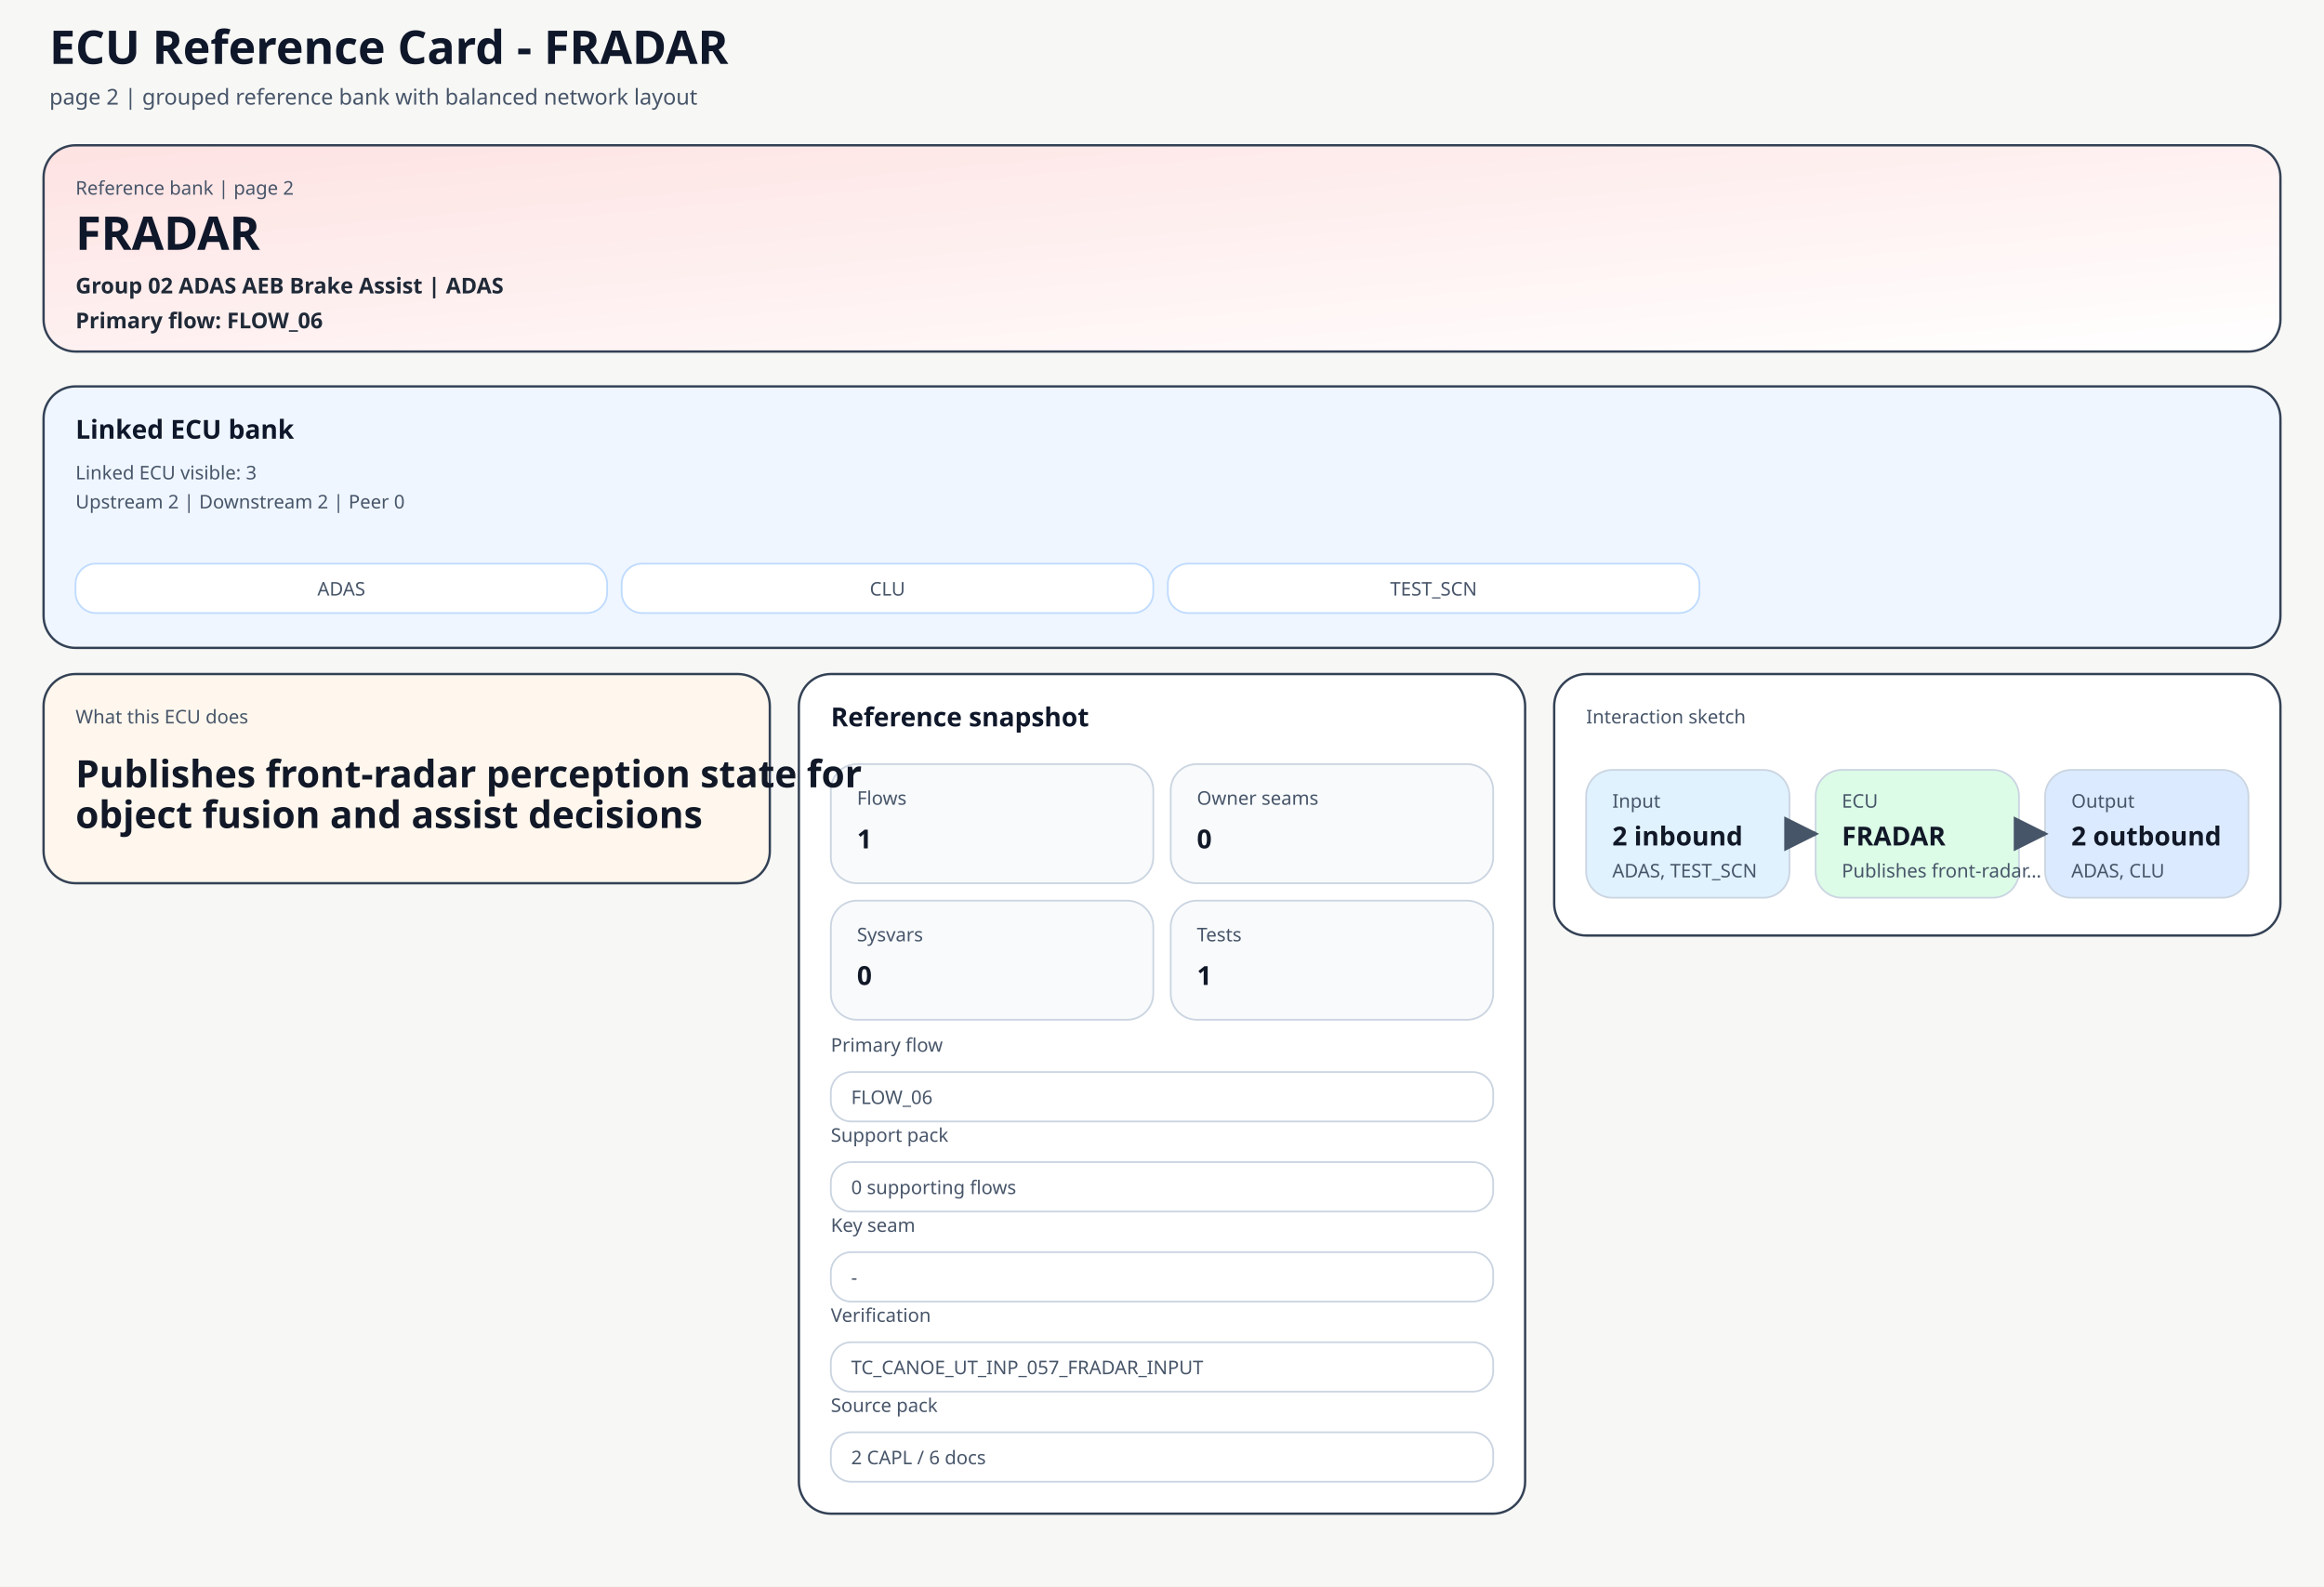
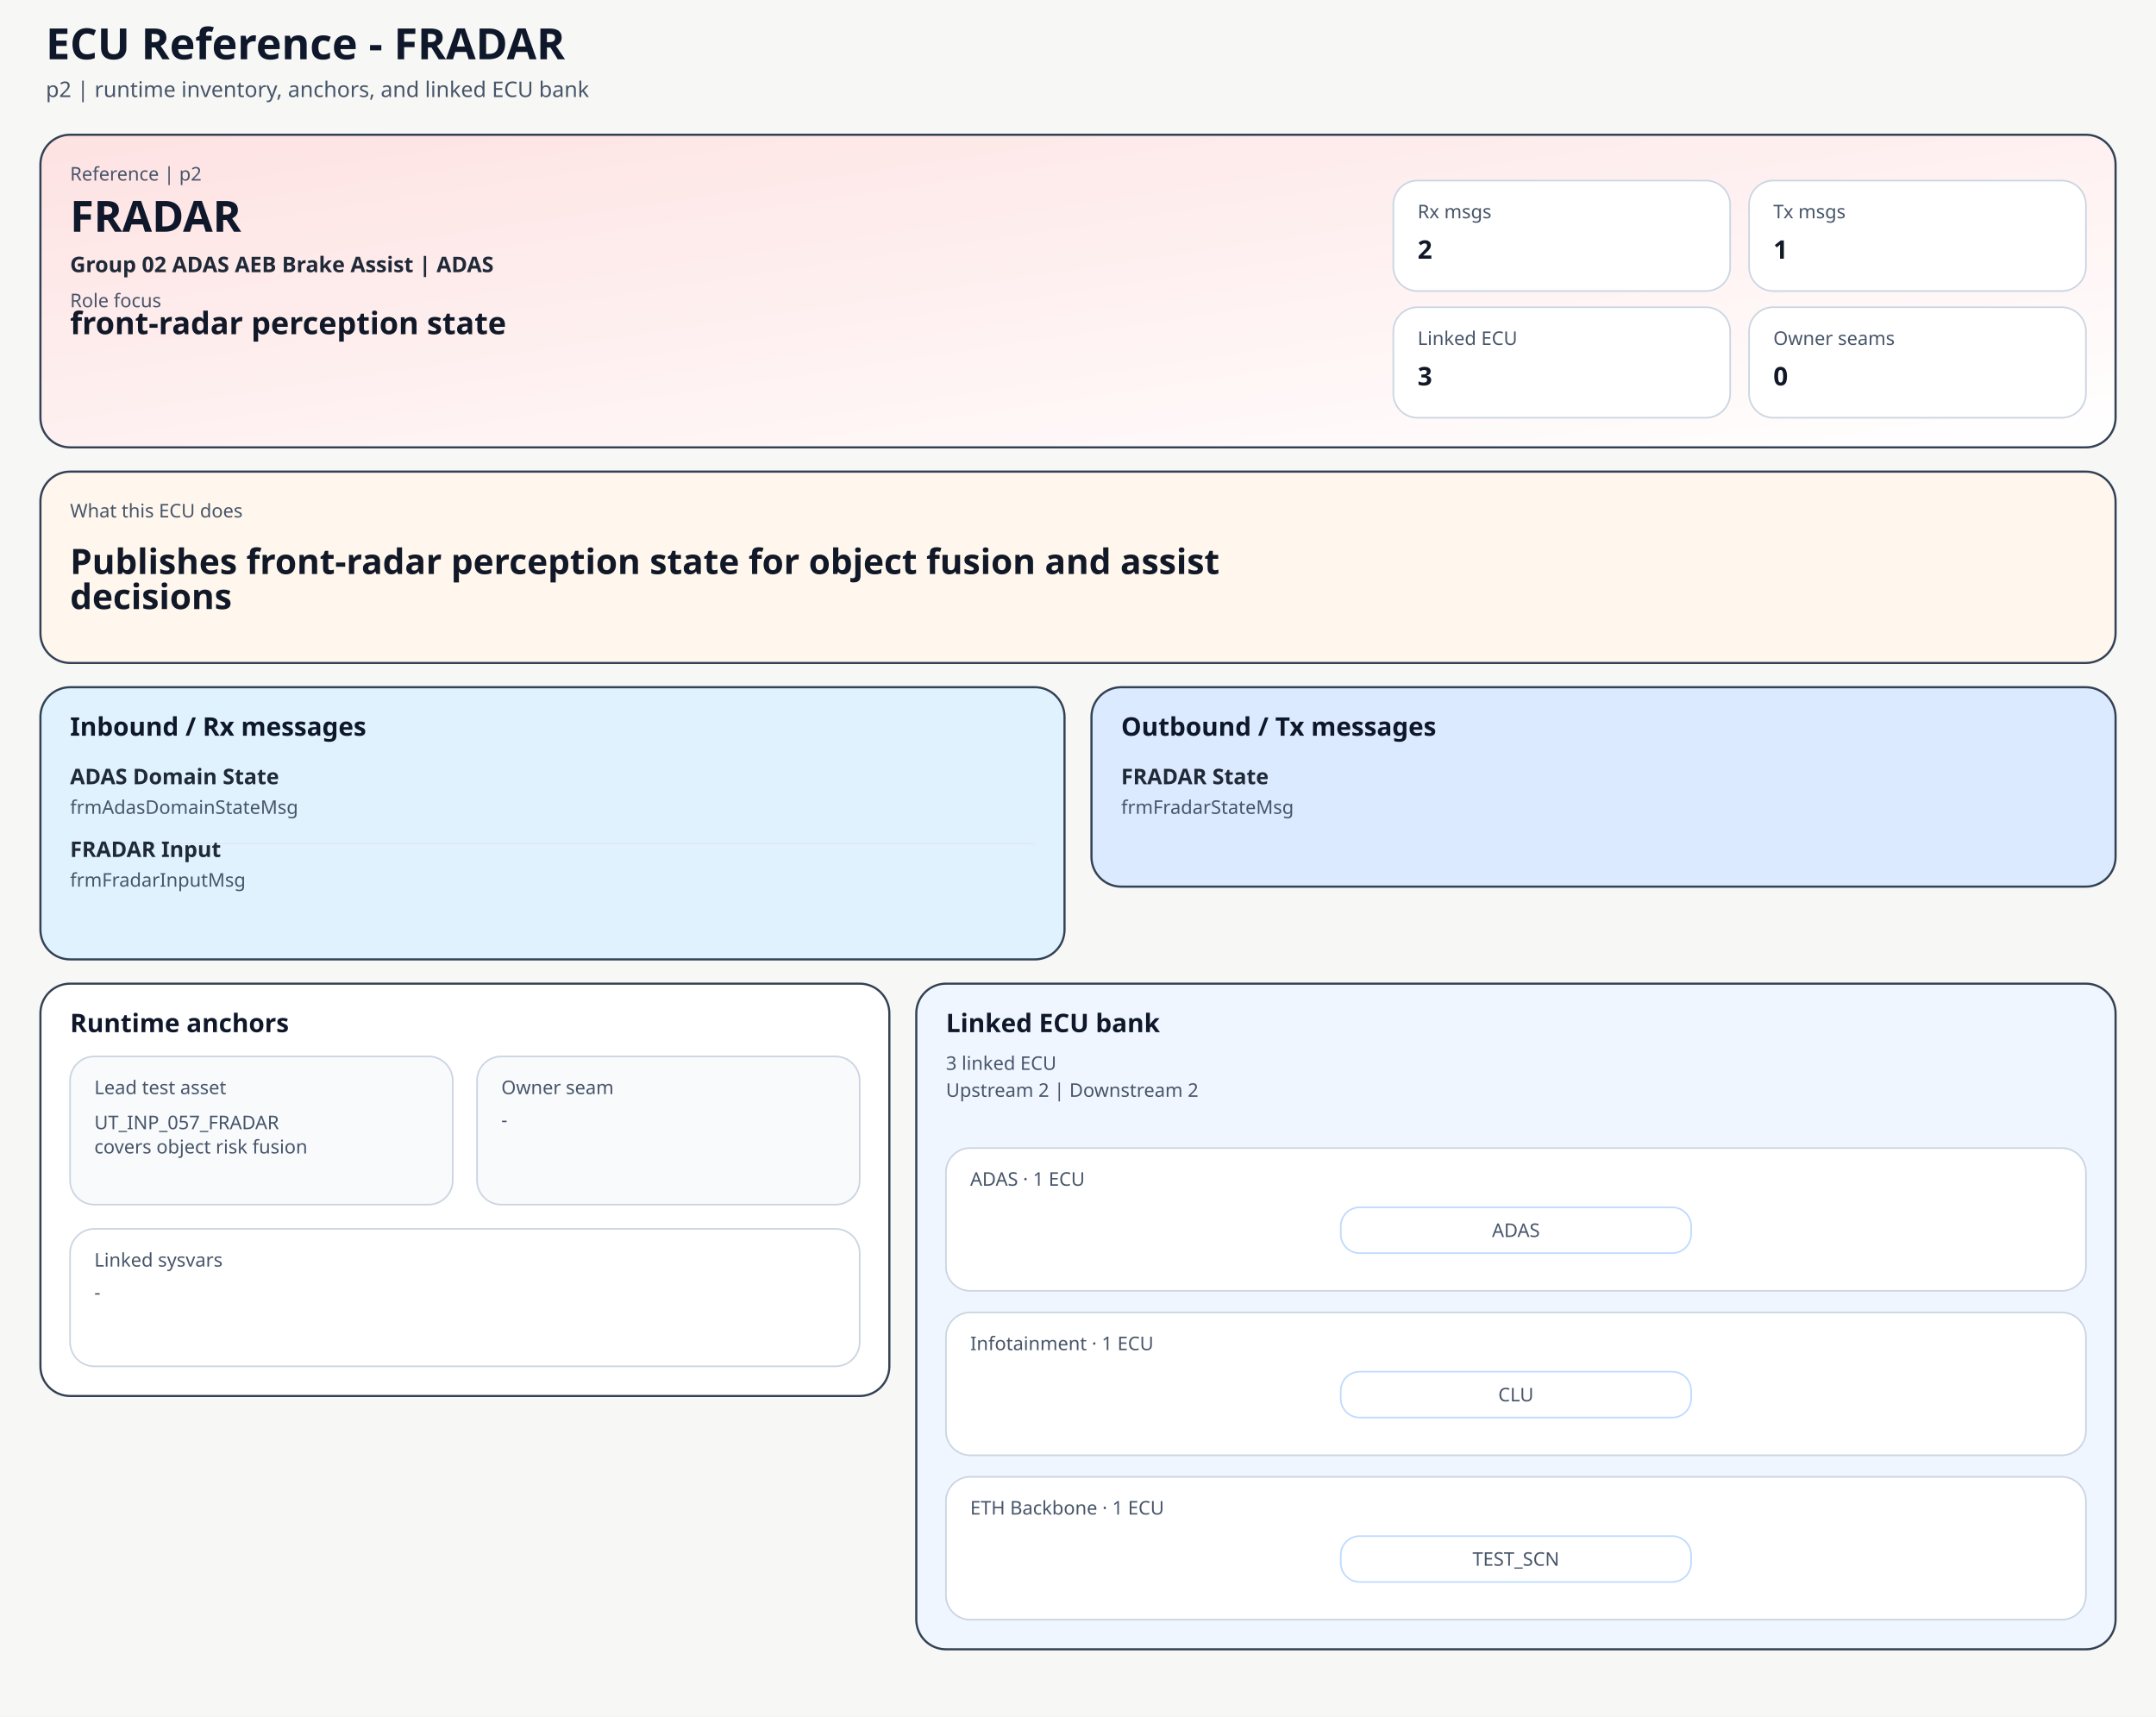
- <svg xmlns="http://www.w3.org/2000/svg" width="1600" height="1092" viewBox="0 0 1600 1092">
+ <svg xmlns="http://www.w3.org/2000/svg" width="1600" height="1274" viewBox="0 0 1600 1274">
  <defs>
    <linearGradient id="heroGradient" x1="0%" y1="0%" x2="100%" y2="100%">
      <stop offset="0%" stop-color="#fee2e2" />
      <stop offset="100%" stop-color="#ffffff" />
    </linearGradient>
    <marker id="arrow" viewBox="0 0 10 10" refX="9" refY="5" markerWidth="8" markerHeight="8" orient="auto-start-reverse">
      <path d="M 0 0 L 10 5 L 0 10 z" fill="#475569" />
    </marker>
  </defs>
  <style>
    .bg { fill: #f7f7f5; }
    .title { font: 700 32px 'Segoe UI', sans-serif; fill: #0f172a; }
-     .sub { font: 500 15px 'Segoe UI', sans-serif; fill: #475569; }
-     .label { font: 700 18px 'Segoe UI', sans-serif; fill: #0f172a; }
-     .text { font: 600 15px 'Segoe UI', sans-serif; fill: #1f2937; }
-     .small { font: 500 13px 'Segoe UI', sans-serif; fill: #475569; }
+     .sub { font: 500 16px 'Segoe UI', sans-serif; fill: #475569; }
+     .label { font: 700 19px 'Segoe UI', sans-serif; fill: #0f172a; }
+     .text { font: 600 16px 'Segoe UI', sans-serif; fill: #1f2937; }
+     .small { font: 500 14px 'Segoe UI', sans-serif; fill: #475569; }
+     .heroRole { font: 700 23px 'Segoe UI', sans-serif; fill: #111827; }
    .statement { font: 700 26px 'Segoe UI', sans-serif; fill: #111827; }
-     .node { font: 700 18px 'Segoe UI', sans-serif; fill: #111827; }
+     .node { font: 700 19px 'Segoe UI', sans-serif; fill: #111827; }
    .box { rx: 22; ry: 22; stroke: #334155; stroke-width: 1.6; }
    .lane { stroke: #64748b; stroke-width: 3; fill: none; marker-end: url(#arrow); }
  </style>
-   <rect x="0" y="0" width="1600" height="1092" class="bg" />
-   <text x="34" y="44" class="title">ECU Reference Card - FRADAR</text>
-   <text x="34" y="72" class="sub">page 2 | grouped reference bank with balanced network layout</text>
-   <rect x="30" y="100" width="1540" height="142" class="box" fill="url(#heroGradient)" />
-   <text x="52" y="134" class="small">Reference bank | page 2</text>
+   <rect x="0" y="0" width="1600" height="1274" class="bg" />
+   <text x="34" y="44" class="title">ECU Reference - FRADAR</text>
+   <text x="34" y="72" class="sub">p2 | runtime inventory, anchors, and linked ECU bank</text>
+   <rect x="30" y="100" width="1540" height="232" class="box" fill="url(#heroGradient)" />
+   <text x="52" y="134" class="small">Reference | p2</text>
  <text x="52" y="172" class="title">FRADAR</text>
  <text x="52" y="202" class="text">Group 02 ADAS AEB Brake Assist | ADAS</text>
-   <text x="52" y="226" class="text">Primary flow: FLOW_06</text>
-   <rect x="30" y="266" width="1540" height="180" class="box" fill="#eff6ff" />
-   <text x="52" y="302" class="label">Linked ECU bank</text>
-   <text x="52" y="330" class="small">Linked ECU visible: 3</text>
-   <text x="52" y="350" class="small">Upstream 2 | Downstream 2 | Peer 0</text>
-   <rect x="52" y="388" width="366" height="34" rx="14" ry="14" fill="#ffffff" stroke="#bfdbfe" stroke-width="1.2" />
-   <text x="235.0" y="410" text-anchor="middle" class="small">ADAS</text>
-   <rect x="428" y="388" width="366" height="34" rx="14" ry="14" fill="#ffffff" stroke="#bfdbfe" stroke-width="1.2" />
-   <text x="611.0" y="410" text-anchor="middle" class="small">CLU</text>
-   <rect x="804" y="388" width="366" height="34" rx="14" ry="14" fill="#ffffff" stroke="#bfdbfe" stroke-width="1.2" />
-   <text x="987.0" y="410" text-anchor="middle" class="small">TEST_SCN</text>
-   <rect x="550" y="464" width="500" height="578" class="box" fill="#ffffff" />
-   <text x="572" y="500" class="label">Reference snapshot</text>
-   <rect x="572" y="526" width="222" height="82" rx="18" ry="18" fill="#f8fafc" stroke="#cbd5e1" stroke-width="1.2" />
-   <text x="590" y="554" class="small">Flows</text>
-   <text x="590" y="584" class="node">1</text>
-   <rect x="806" y="526" width="222" height="82" rx="18" ry="18" fill="#f8fafc" stroke="#cbd5e1" stroke-width="1.2" />
-   <text x="824" y="554" class="small">Owner seams</text>
-   <text x="824" y="584" class="node">0</text>
-   <rect x="572" y="620" width="222" height="82" rx="18" ry="18" fill="#f8fafc" stroke="#cbd5e1" stroke-width="1.2" />
-   <text x="590" y="648" class="small">Sysvars</text>
-   <text x="590" y="678" class="node">0</text>
-   <rect x="806" y="620" width="222" height="82" rx="18" ry="18" fill="#f8fafc" stroke="#cbd5e1" stroke-width="1.2" />
-   <text x="824" y="648" class="small">Tests</text>
-   <text x="824" y="678" class="node">1</text>
-   <text x="572" y="724" class="small">Primary flow</text>
-   <rect x="572" y="738" width="456" height="34" rx="14" ry="14" fill="#ffffff" stroke="#cbd5e1" stroke-width="1.2" />
-   <text x="586" y="760" class="small">FLOW_06</text>
-   <text x="572" y="786" class="small">Support pack</text>
-   <rect x="572" y="800" width="456" height="34" rx="14" ry="14" fill="#ffffff" stroke="#cbd5e1" stroke-width="1.2" />
-   <text x="586" y="822" class="small">0 supporting flows</text>
-   <text x="572" y="848" class="small">Key seam</text>
-   <rect x="572" y="862" width="456" height="34" rx="14" ry="14" fill="#ffffff" stroke="#cbd5e1" stroke-width="1.2" />
-   <text x="586" y="884" class="small">-</text>
-   <text x="572" y="910" class="small">Verification</text>
-   <rect x="572" y="924" width="456" height="34" rx="14" ry="14" fill="#ffffff" stroke="#cbd5e1" stroke-width="1.2" />
-   <text x="586" y="946" class="small">TC_CANOE_UT_INP_057_FRADAR_INPUT</text>
-   <text x="572" y="972" class="small">Source pack</text>
-   <rect x="572" y="986" width="456" height="34" rx="14" ry="14" fill="#ffffff" stroke="#cbd5e1" stroke-width="1.2" />
-   <text x="586" y="1008" class="small">2 CAPL / 6 docs</text>
-   <rect x="30" y="464" width="500" height="144" class="box" fill="#fff7ed" />
-   <text x="52" y="498" class="small">What this ECU does</text>
-   <text x="52" y="542" class="statement">Publishes front-radar perception state for</text>
-   <text x="52" y="570" class="statement">object fusion and assist decisions</text>
-   <rect x="1070" y="464" width="500" height="180" class="box" fill="#ffffff" />
-   <text x="1092" y="498" class="small">Interaction sketch</text>
-   <rect x="1092" y="530" width="140" height="88" rx="18" ry="18" fill="#e0f2fe" stroke="#cbd5e1" stroke-width="1.2" />
-   <text x="1110" y="556" class="small">Input</text>
-   <text x="1110" y="582" class="node">2 inbound</text>
-   <text x="1110" y="604" class="small">ADAS, TEST_SCN</text>
-   <rect x="1250" y="530" width="140" height="88" rx="18" ry="18" fill="#dcfce7" stroke="#cbd5e1" stroke-width="1.2" />
-   <text x="1268" y="556" class="small">ECU</text>
-   <text x="1268" y="582" class="node">FRADAR</text>
-   <text x="1268" y="604" class="small">Publishes front-radar…</text>
-   <rect x="1408" y="530" width="140" height="88" rx="18" ry="18" fill="#dbeafe" stroke="#cbd5e1" stroke-width="1.2" />
-   <text x="1426" y="556" class="small">Output</text>
-   <text x="1426" y="582" class="node">2 outbound</text>
-   <text x="1426" y="604" class="small">ADAS, CLU</text>
-   <line x1="1232" y1="574" x2="1250" y2="574" stroke="#64748b" stroke-width="3" marker-end="url(#arrow)" />
-   <line x1="1390" y1="574" x2="1408" y2="574" stroke="#64748b" stroke-width="3" marker-end="url(#arrow)" />
+   <text x="52" y="228" class="small">Role focus</text>
+   <text x="52" y="248" class="heroRole">front-radar perception state</text>
+   <rect x="1034" y="134" width="250" height="82" rx="18" ry="18" fill="#ffffff" stroke="#cbd5e1" stroke-width="1.2" />
+   <text x="1052" y="162" class="small">Rx msgs</text>
+   <text x="1052" y="192" class="node">2</text>
+   <rect x="1298" y="134" width="250" height="82" rx="18" ry="18" fill="#ffffff" stroke="#cbd5e1" stroke-width="1.2" />
+   <text x="1316" y="162" class="small">Tx msgs</text>
+   <text x="1316" y="192" class="node">1</text>
+   <rect x="1034" y="228" width="250" height="82" rx="18" ry="18" fill="#ffffff" stroke="#cbd5e1" stroke-width="1.2" />
+   <text x="1052" y="256" class="small">Linked ECU</text>
+   <text x="1052" y="286" class="node">3</text>
+   <rect x="1298" y="228" width="250" height="82" rx="18" ry="18" fill="#ffffff" stroke="#cbd5e1" stroke-width="1.2" />
+   <text x="1316" y="256" class="small">Owner seams</text>
+   <text x="1316" y="286" class="node">0</text>
+   <rect x="30" y="350" width="1540" height="142" class="box" fill="#fff7ed" />
+   <text x="52" y="384" class="small">What this ECU does</text>
+   <text x="52" y="426" class="statement">Publishes front-radar perception state for object fusion and assist</text>
+   <text x="52" y="452" class="statement">decisions</text>
+   <rect x="30" y="510" width="760" height="202" class="box" fill="#e0f2fe" />
+   <text x="52" y="546" class="label">Inbound / Rx messages</text>
+   <text x="52" y="582" class="text">ADAS Domain State</text>
+   <text x="52" y="604" class="small">frmAdasDomainStateMsg</text>
+   <line x1="52" y1="626" x2="768" y2="626" stroke="#e2e8f0" stroke-width="1.0" />
+   <text x="52" y="636" class="text">FRADAR Input</text>
+   <text x="52" y="658" class="small">frmFradarInputMsg</text>
+   <rect x="810" y="510" width="760" height="148" class="box" fill="#dbeafe" />
+   <text x="832" y="546" class="label">Outbound / Tx messages</text>
+   <text x="832" y="582" class="text">FRADAR State</text>
+   <text x="832" y="604" class="small">frmFradarStateMsg</text>
+   <rect x="30" y="730" width="630" height="306" class="box" fill="#ffffff" />
+   <text x="52" y="766" class="label">Runtime anchors</text>
+   <rect x="52" y="784" width="284" height="110" rx="18" ry="18" fill="#f8fafc" stroke="#cbd5e1" stroke-width="1.2" />
+   <text x="70" y="812" class="small">Lead test asset</text>
+   <text x="70" y="838" class="small">UT_INP_057_FRADAR</text>
+   <text x="70" y="856" class="small">covers object risk fusion</text>
+   <rect x="354" y="784" width="284" height="110" rx="18" ry="18" fill="#f8fafc" stroke="#cbd5e1" stroke-width="1.2" />
+   <text x="372" y="812" class="small">Owner seam</text>
+   <text x="372" y="836" class="small">-</text>
+   <rect x="52" y="912" width="586" height="102" rx="18" ry="18" fill="#ffffff" stroke="#cbd5e1" stroke-width="1.2" />
+   <text x="70" y="940" class="small">Linked sysvars</text>
+   <text x="70" y="964" class="small">-</text>
+   <rect x="680" y="730" width="890" height="494" class="box" fill="#eff6ff" />
+   <text x="702" y="766" class="label">Linked ECU bank</text>
+   <text x="702" y="794" class="small">3 linked ECU</text>
+   <text x="702" y="814" class="small">Upstream 2 | Downstream 2</text>
+   <rect x="702" y="852" width="846" height="106" rx="18" ry="18" fill="#ffffff" stroke="#cbd5e1" stroke-width="1.2" />
+   <text x="720" y="880" class="small">ADAS · 1 ECU</text>
+   <rect x="995" y="896" width="260" height="34" rx="14" ry="14" fill="#ffffff" stroke="#bfdbfe" stroke-width="1.2" />
+   <text x="1125.0" y="918" text-anchor="middle" class="small">ADAS</text>
+   <rect x="702" y="974" width="846" height="106" rx="18" ry="18" fill="#ffffff" stroke="#cbd5e1" stroke-width="1.2" />
+   <text x="720" y="1002" class="small">Infotainment · 1 ECU</text>
+   <rect x="995" y="1018" width="260" height="34" rx="14" ry="14" fill="#ffffff" stroke="#bfdbfe" stroke-width="1.2" />
+   <text x="1125.0" y="1040" text-anchor="middle" class="small">CLU</text>
+   <rect x="702" y="1096" width="846" height="106" rx="18" ry="18" fill="#ffffff" stroke="#cbd5e1" stroke-width="1.2" />
+   <text x="720" y="1124" class="small">ETH Backbone · 1 ECU</text>
+   <rect x="995" y="1140" width="260" height="34" rx="14" ry="14" fill="#ffffff" stroke="#bfdbfe" stroke-width="1.2" />
+   <text x="1125.0" y="1162" text-anchor="middle" class="small">TEST_SCN</text>
</svg>
